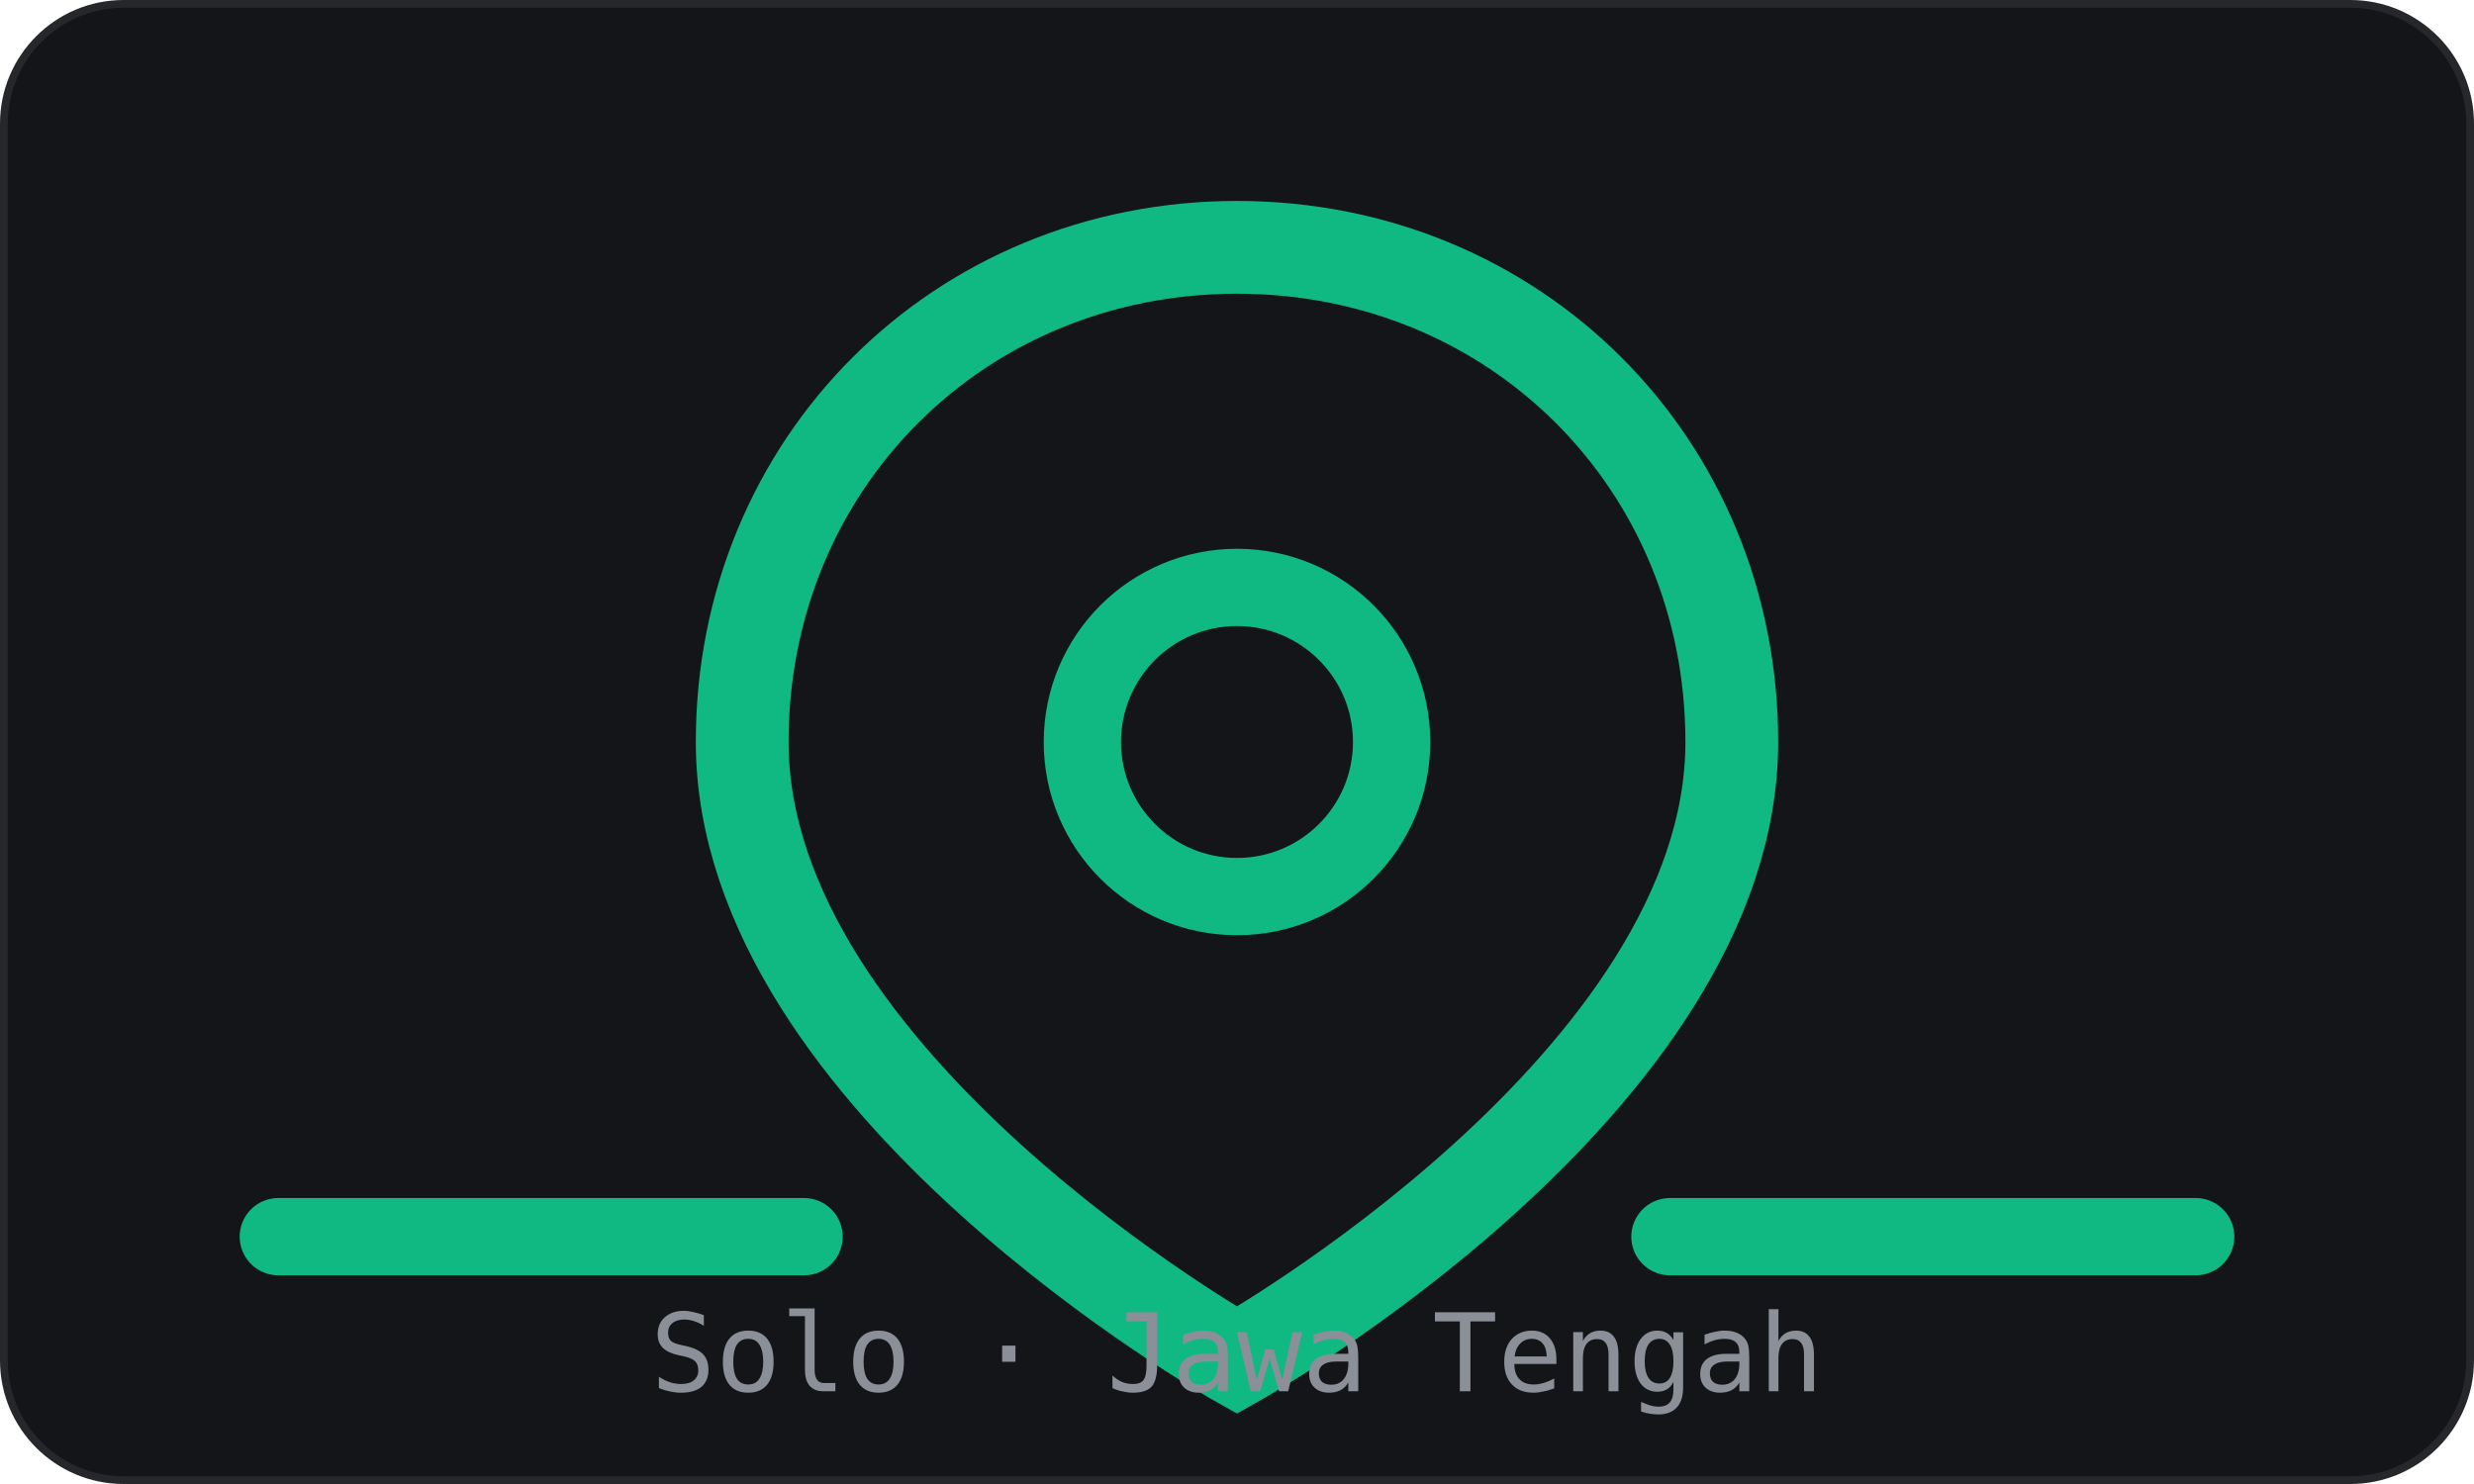
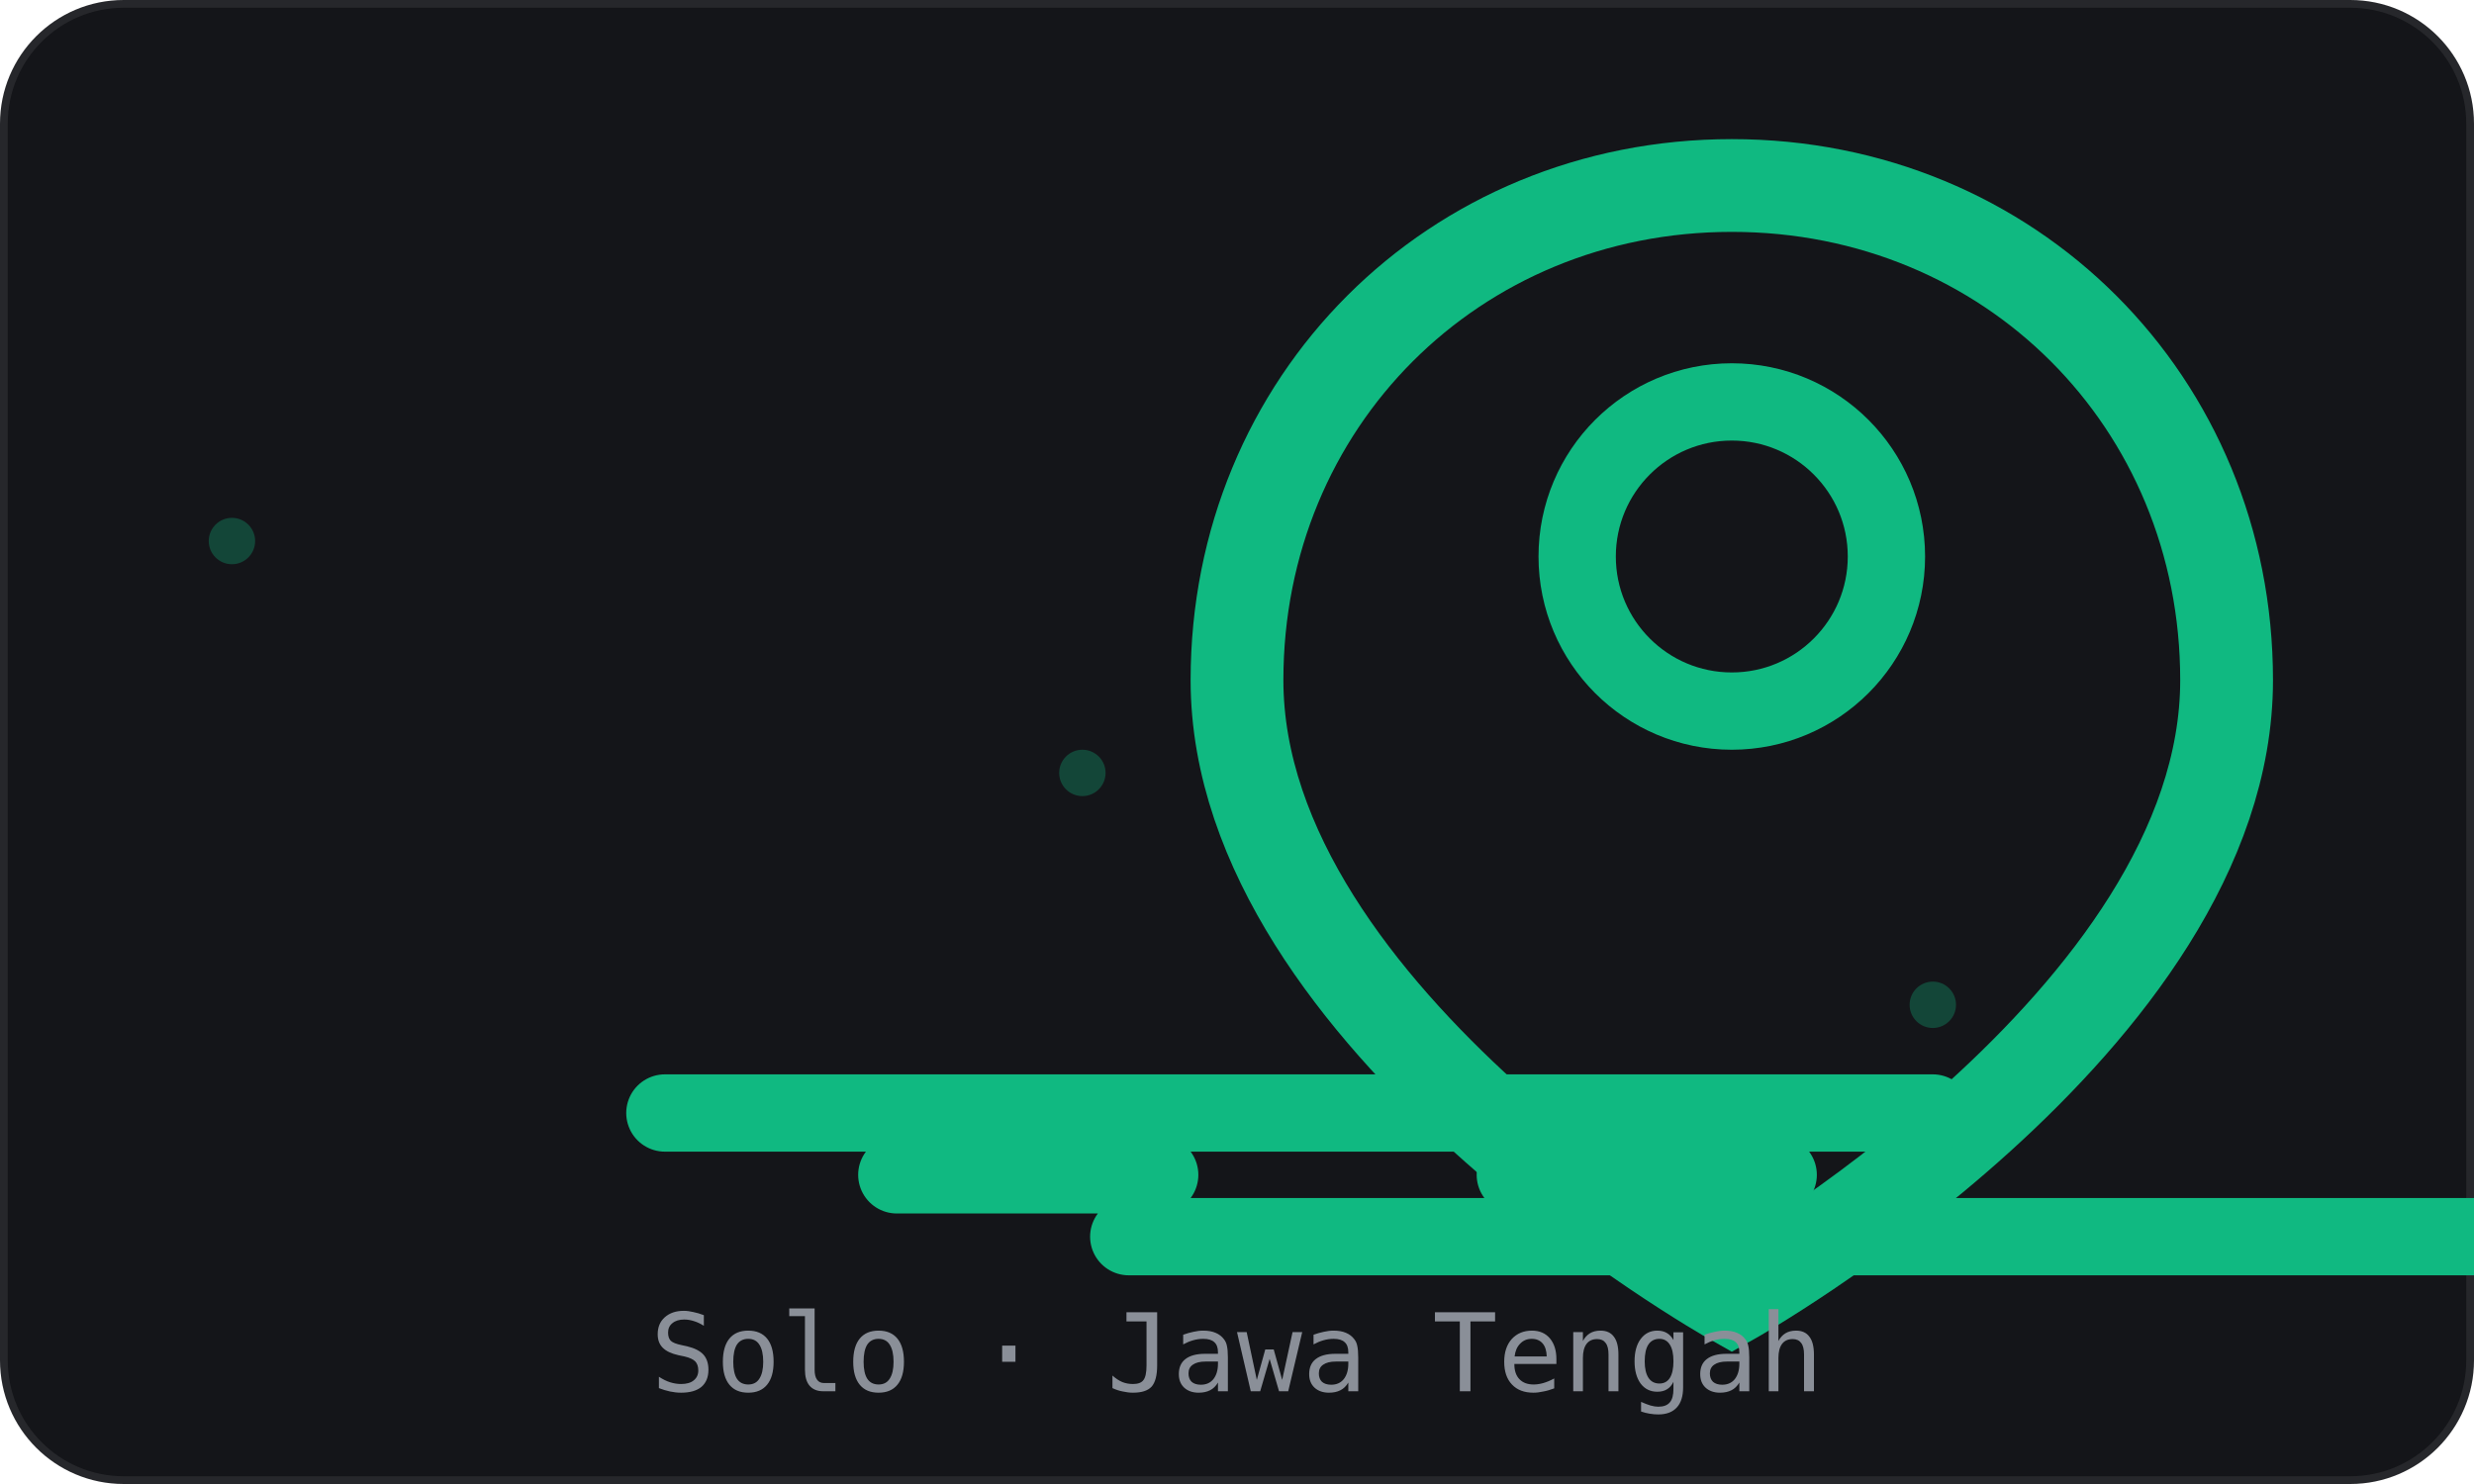
<svg xmlns="http://www.w3.org/2000/svg" viewBox="0 0 160 96" role="img">
  <rect width="160" height="96" rx="8" fill="#141519" stroke="rgba(255,255,255,0.08)" />
-   <path d="M80 16c-18 0-32 14-32 32 0 22 32 40 32 40s32-18 32-40c0-18-14-32-32-32Z" fill="none" stroke="#10b981" stroke-width="6" />
-   <circle cx="80" cy="48" r="10" fill="none" stroke="#10b981" stroke-width="5" />
-   <path d="M18 80h34m56 0h34" stroke="#10b981" stroke-width="5" stroke-linecap="round" />
+   <circle cx="125" cy="65" r="1.5" fill="#10b981" opacity="0.3" />
+   <circle cx="70" cy="50" r="1.5" fill="#10b981" opacity="0.3" />
+   <circle cx="15" cy="35" r="1.5" fill="#10b981" opacity="0.3" />
+   <path d="M112 12c-18 0-32 14-32 32 0 22 32 40 32 40s32-18 32-40c0-18-14-32-32-32Z" fill="none" stroke="#10b981" stroke-width="6" />
+   <circle cx="112" cy="36" r="10" fill="none" stroke="#10b981" stroke-width="5" />
+   <path d="M43 72h42m-2 0h42 M58 76h17m23 0h17 M73 80h47m-7 0h47 " stroke="#10b981" stroke-width="5" stroke-linecap="round" />
  <text x="80" y="90" font-family="monospace" font-size="7" fill="#8a8f98" text-anchor="middle">Solo · Jawa Tengah</text>
</svg>
